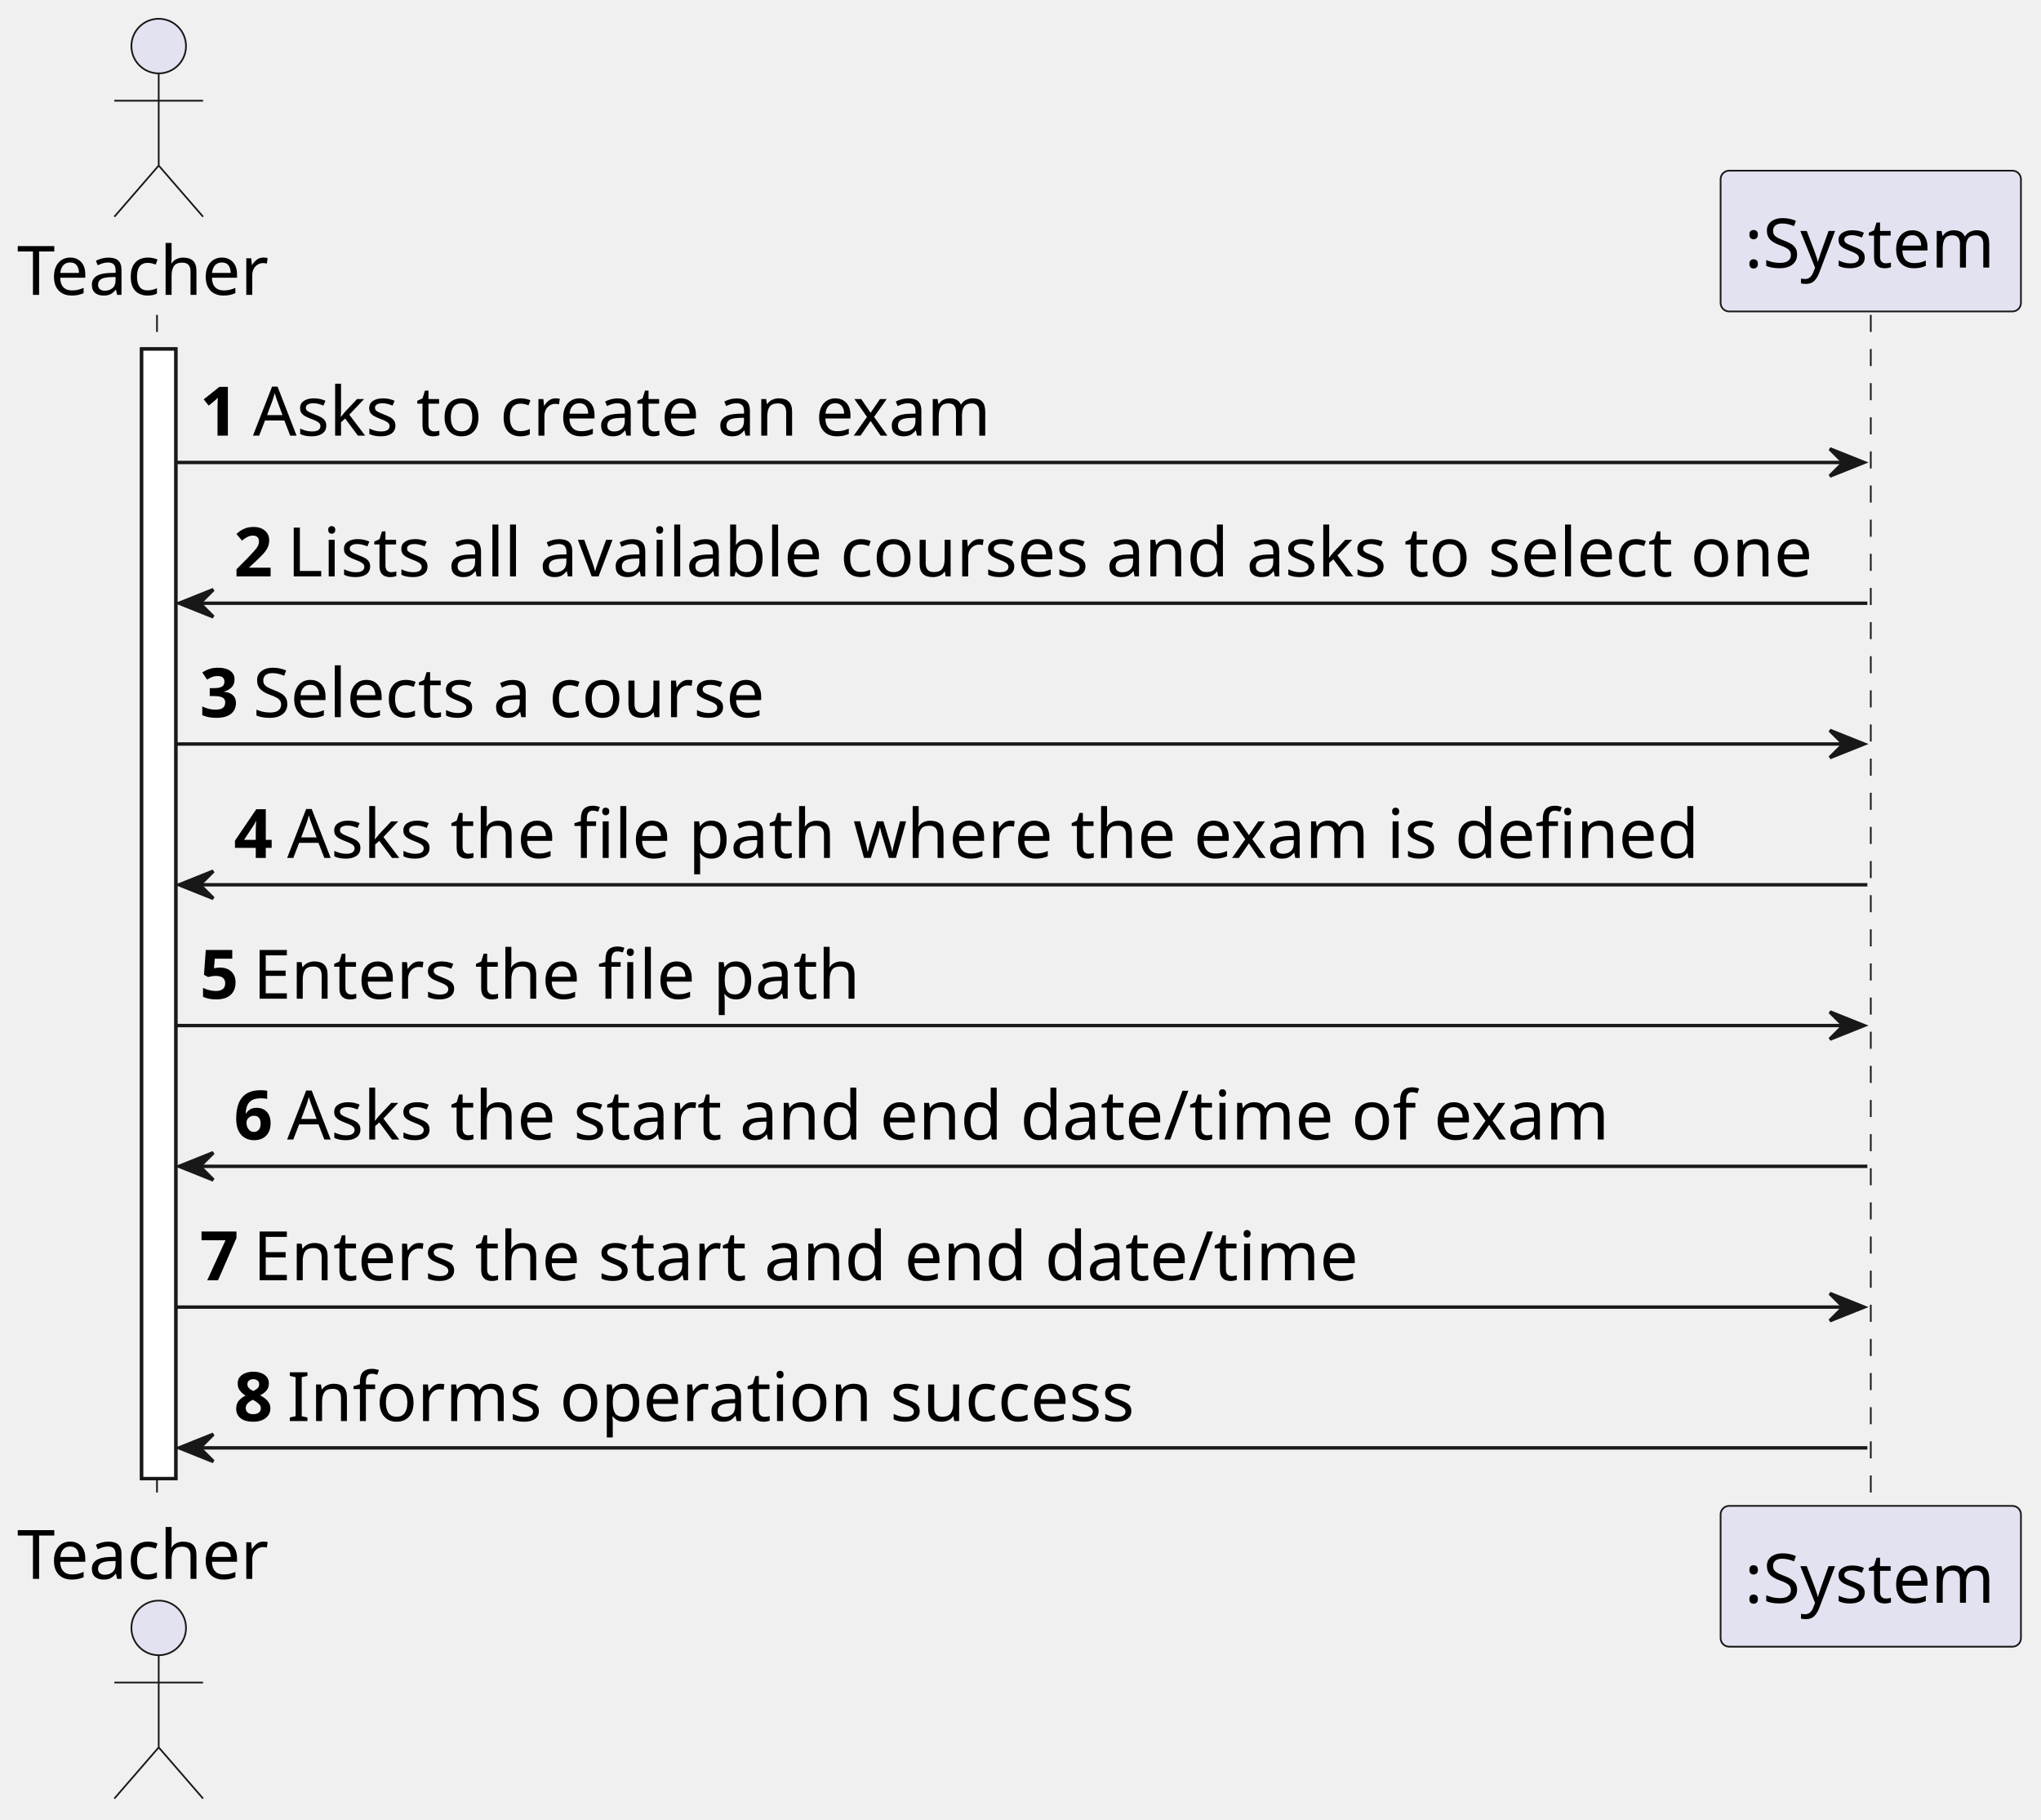
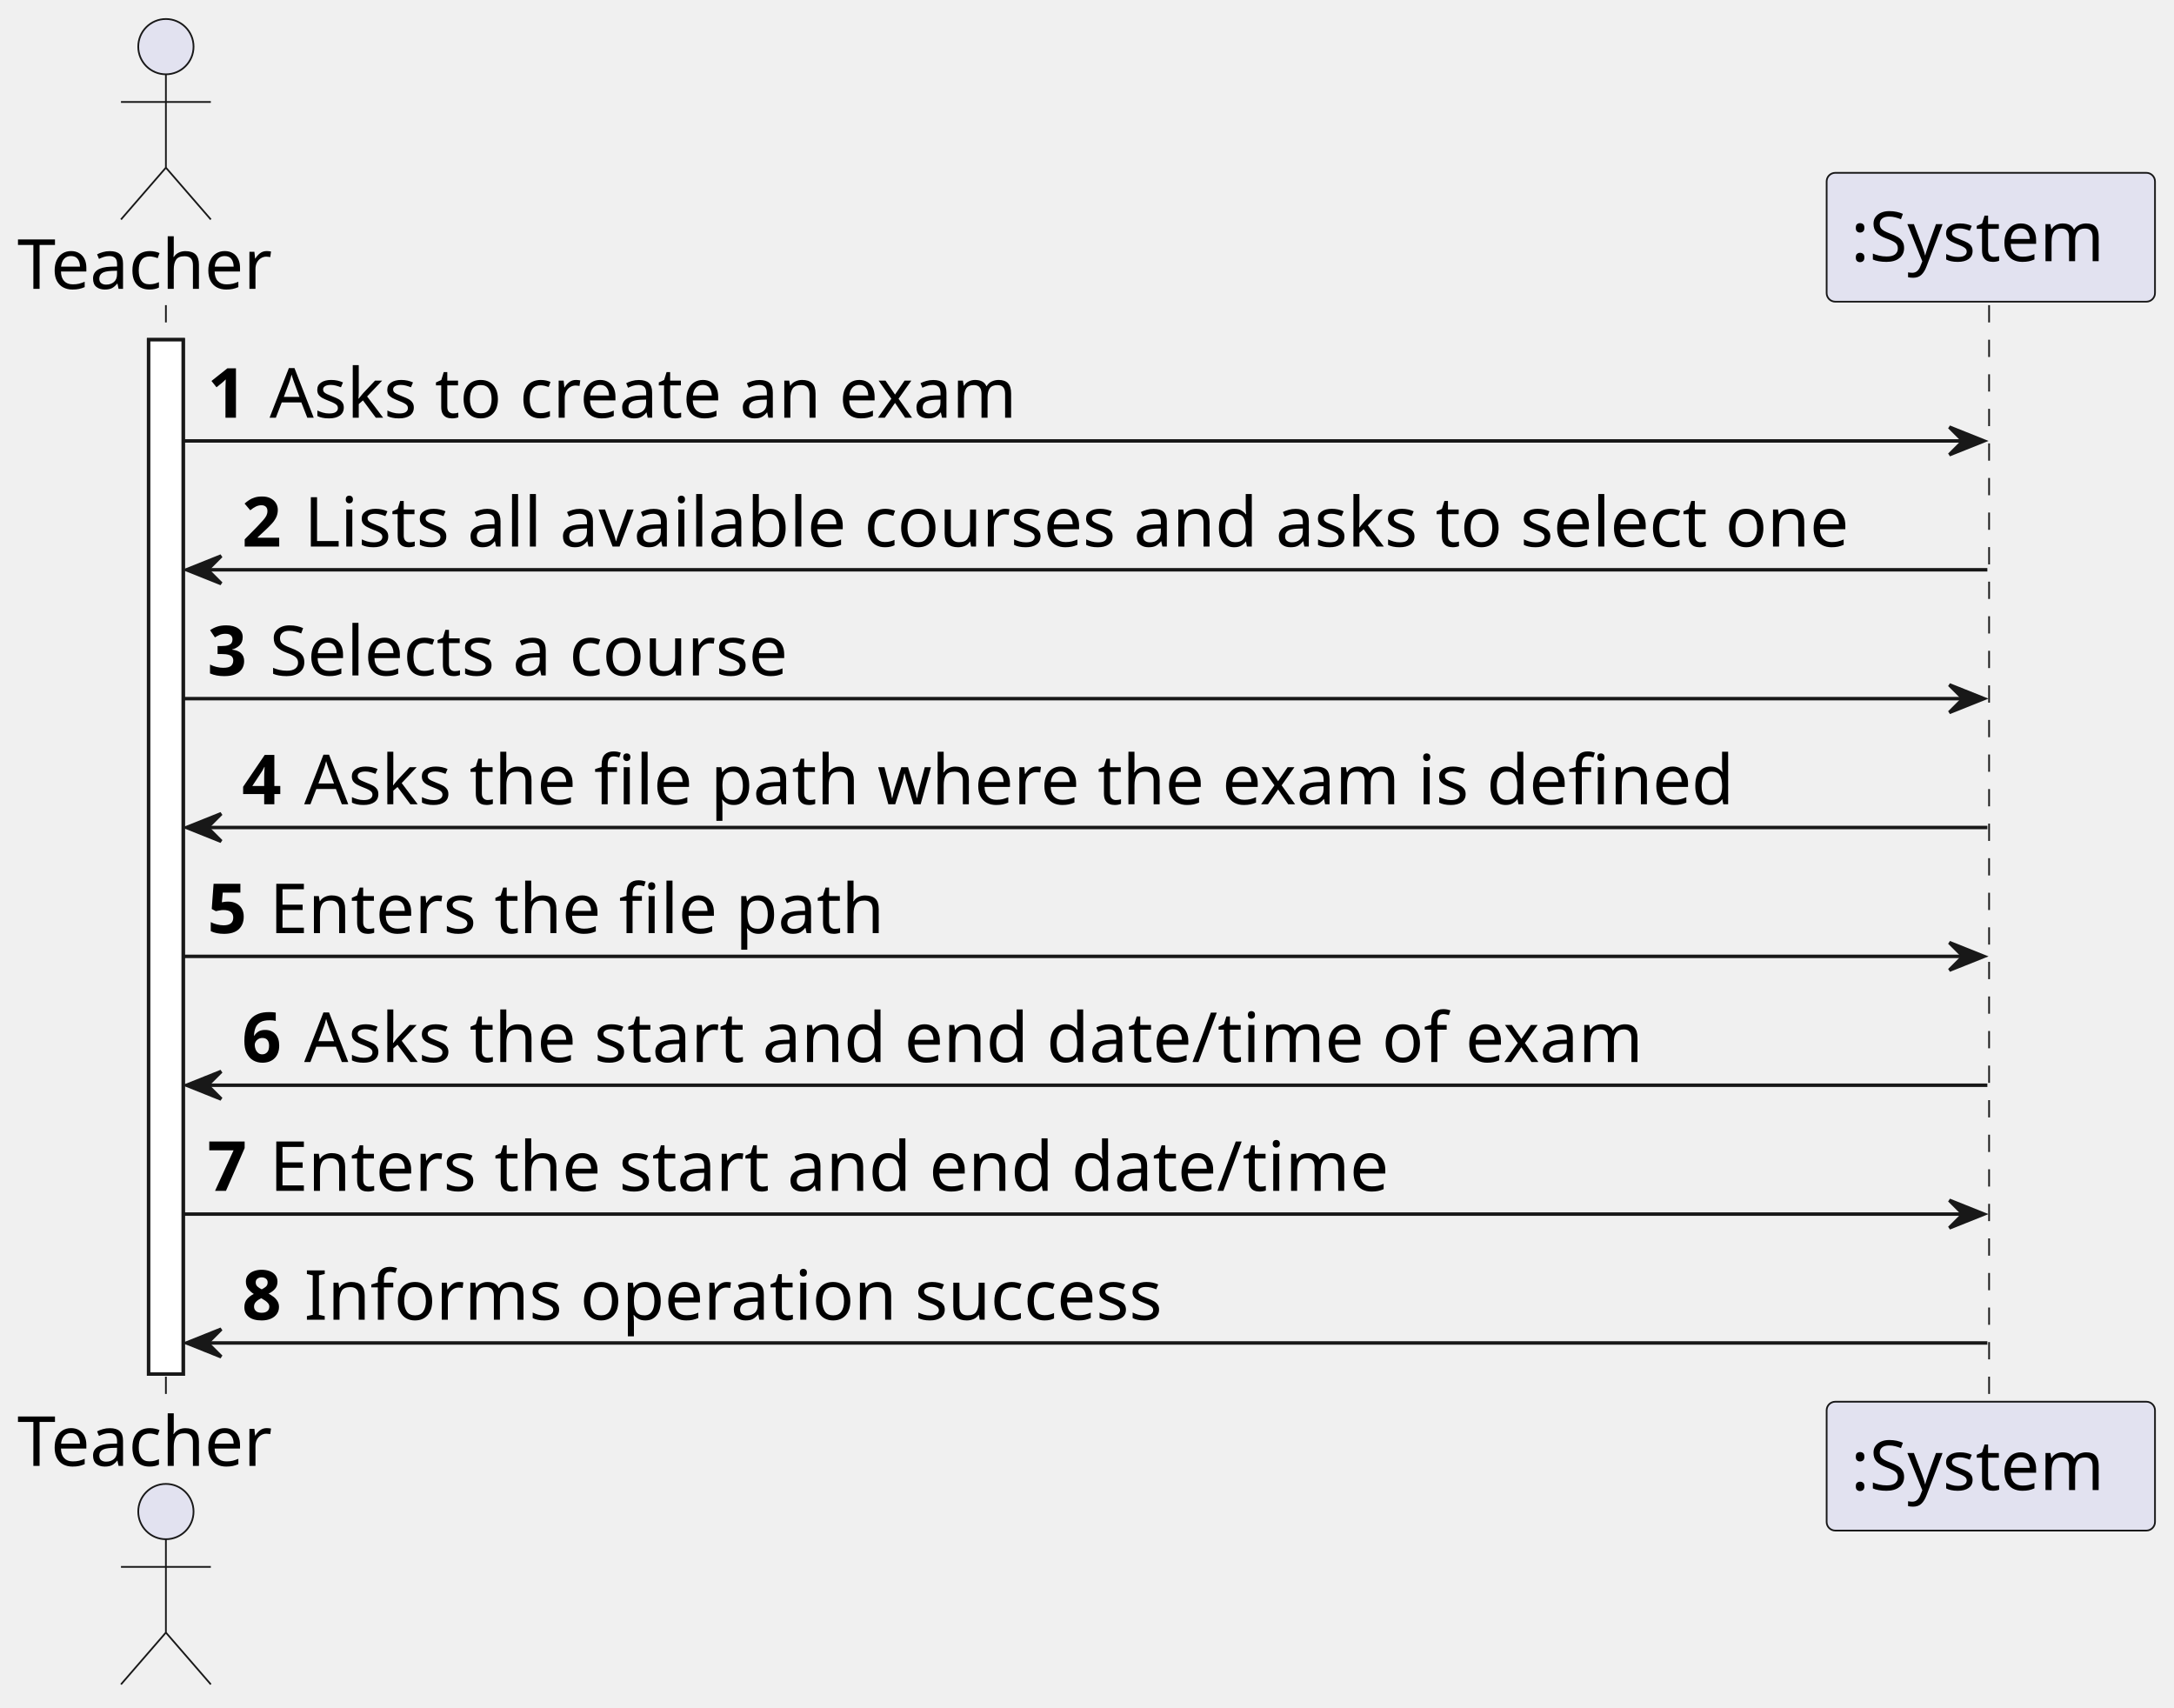
- <svg xmlns="http://www.w3.org/2000/svg" contentStyleType="text/css" height="533px" preserveAspectRatio="none" style="width:598px;height:533px;background:#FFFFFF;" version="1.1" viewBox="0 0 598 533" width="598px" zoomAndPan="magnify">
+ <svg xmlns="http://www.w3.org/2000/svg" contentStyleType="text/css" height="494px" preserveAspectRatio="none" style="width:629px;height:494px;background:#FFFFFF;" version="1.1" viewBox="0 0 629 494" width="629px" zoomAndPan="magnify">
  <defs />
  <g>
-     <rect fill="#FFFFFF" height="330.92" style="stroke:#181818;stroke-width:1.0;" width="10" x="41.5" y="102.24" />
-     <line style="stroke:#181818;stroke-width:0.5;stroke-dasharray:5.0,5.0;" x1="46" x2="46" y1="92.24" y2="442.16" />
-     <line style="stroke:#181818;stroke-width:0.5;stroke-dasharray:5.0,5.0;" x1="548.125" x2="548.125" y1="92.24" y2="442.16" />
-     <text fill="#000000" font-family="sans-serif" font-size="20" lengthAdjust="spacing" textLength="77" x="5" y="86.38">Teacher</text>
-     <ellipse cx="46.5" cy="13.5" fill="#E2E2F0" rx="8" ry="8" style="stroke:#181818;stroke-width:0.5;" />
-     <path d="M46.5,21.5 L46.5,48.5 M33.5,29.5 L59.5,29.5 M46.5,48.5 L33.5,63.5 M46.5,48.5 L59.5,63.5 " fill="none" style="stroke:#181818;stroke-width:0.5;" />
-     <text fill="#000000" font-family="sans-serif" font-size="20" lengthAdjust="spacing" textLength="77" x="5" y="462.54">Teacher</text>
-     <ellipse cx="46.5" cy="476.9" fill="#E2E2F0" rx="8" ry="8" style="stroke:#181818;stroke-width:0.5;" />
-     <path d="M46.5,484.9 L46.5,511.9 M33.5,492.9 L59.5,492.9 M46.5,511.9 L33.5,526.9 M46.5,511.9 L59.5,526.9 " fill="none" style="stroke:#181818;stroke-width:0.5;" />
-     <rect fill="#E2E2F0" height="41.24" rx="2.5" ry="2.5" style="stroke:#181818;stroke-width:0.5;" width="88" x="504.125" y="50" />
-     <text fill="#000000" font-family="sans-serif" font-size="20" lengthAdjust="spacing" textLength="74" x="511.125" y="78.38">:System</text>
-     <rect fill="#E2E2F0" height="41.24" rx="2.5" ry="2.5" style="stroke:#181818;stroke-width:0.5;" width="88" x="504.125" y="441.16" />
-     <text fill="#000000" font-family="sans-serif" font-size="20" lengthAdjust="spacing" textLength="74" x="511.125" y="469.54">:System</text>
-     <rect fill="#FFFFFF" height="330.92" style="stroke:#181818;stroke-width:1.0;" width="10" x="41.5" y="102.24" />
-     <polygon fill="#181818" points="536.125,131.48,546.125,135.48,536.125,139.48,540.125,135.48" style="stroke:#181818;stroke-width:1.0;" />
-     <line style="stroke:#181818;stroke-width:1.0;" x1="51.5" x2="542.125" y1="135.48" y2="135.48" />
-     <text fill="#000000" font-family="sans-serif" font-size="20" font-weight="bold" lengthAdjust="spacing" textLength="11.625" x="58.5" y="127.62">1</text>
-     <text fill="#000000" font-family="sans-serif" font-size="20" lengthAdjust="spacing" textLength="219" x="74.125" y="127.62">Asks to create an exam</text>
-     <polygon fill="#181818" points="62.5,172.72,52.5,176.72,62.5,180.72,58.5,176.72" style="stroke:#181818;stroke-width:1.0;" />
-     <line style="stroke:#181818;stroke-width:1.0;" x1="56.5" x2="547.125" y1="176.72" y2="176.72" />
-     <text fill="#000000" font-family="sans-serif" font-size="20" font-weight="bold" lengthAdjust="spacing" textLength="11.625" x="68.5" y="168.86">2</text>
-     <text fill="#000000" font-family="sans-serif" font-size="20" lengthAdjust="spacing" textLength="457" x="84.125" y="168.86">Lists all available courses and asks to select one</text>
-     <polygon fill="#181818" points="536.125,213.96,546.125,217.96,536.125,221.96,540.125,217.96" style="stroke:#181818;stroke-width:1.0;" />
-     <line style="stroke:#181818;stroke-width:1.0;" x1="51.5" x2="542.125" y1="217.96" y2="217.96" />
-     <text fill="#000000" font-family="sans-serif" font-size="20" font-weight="bold" lengthAdjust="spacing" textLength="11.625" x="58.5" y="210.1">3</text>
-     <text fill="#000000" font-family="sans-serif" font-size="20" lengthAdjust="spacing" textLength="151" x="74.125" y="210.1">Selects a course</text>
-     <polygon fill="#181818" points="62.5,255.2,52.5,259.2,62.5,263.2,58.5,259.2" style="stroke:#181818;stroke-width:1.0;" />
-     <line style="stroke:#181818;stroke-width:1.0;" x1="56.5" x2="547.125" y1="259.2" y2="259.2" />
-     <text fill="#000000" font-family="sans-serif" font-size="20" font-weight="bold" lengthAdjust="spacing" textLength="11.625" x="68.5" y="251.34">4</text>
-     <text fill="#000000" font-family="sans-serif" font-size="20" lengthAdjust="spacing" textLength="427" x="84.125" y="251.34">Asks the file path where the exam is defined</text>
-     <polygon fill="#181818" points="536.125,296.44,546.125,300.44,536.125,304.44,540.125,300.44" style="stroke:#181818;stroke-width:1.0;" />
-     <line style="stroke:#181818;stroke-width:1.0;" x1="51.5" x2="542.125" y1="300.44" y2="300.44" />
-     <text fill="#000000" font-family="sans-serif" font-size="20" font-weight="bold" lengthAdjust="spacing" textLength="11.625" x="58.5" y="292.58">5</text>
-     <text fill="#000000" font-family="sans-serif" font-size="20" lengthAdjust="spacing" textLength="185" x="74.125" y="292.58">Enters the file path</text>
-     <polygon fill="#181818" points="62.5,337.68,52.5,341.68,62.5,345.68,58.5,341.68" style="stroke:#181818;stroke-width:1.0;" />
-     <line style="stroke:#181818;stroke-width:1.0;" x1="56.5" x2="547.125" y1="341.68" y2="341.68" />
-     <text fill="#000000" font-family="sans-serif" font-size="20" font-weight="bold" lengthAdjust="spacing" textLength="11.625" x="68.5" y="333.82">6</text>
-     <text fill="#000000" font-family="sans-serif" font-size="20" lengthAdjust="spacing" textLength="397" x="84.125" y="333.82">Asks the start and end date/time of exam</text>
-     <polygon fill="#181818" points="536.125,378.92,546.125,382.92,536.125,386.92,540.125,382.92" style="stroke:#181818;stroke-width:1.0;" />
-     <line style="stroke:#181818;stroke-width:1.0;" x1="51.5" x2="542.125" y1="382.92" y2="382.92" />
-     <text fill="#000000" font-family="sans-serif" font-size="20" font-weight="bold" lengthAdjust="spacing" textLength="11.625" x="58.5" y="375.06">7</text>
-     <text fill="#000000" font-family="sans-serif" font-size="20" lengthAdjust="spacing" textLength="333" x="74.125" y="375.06">Enters the start and end date/time</text>
-     <polygon fill="#181818" points="62.5,420.16,52.5,424.16,62.5,428.16,58.5,424.16" style="stroke:#181818;stroke-width:1.0;" />
-     <line style="stroke:#181818;stroke-width:1.0;" x1="56.5" x2="547.125" y1="424.16" y2="424.16" />
-     <text fill="#000000" font-family="sans-serif" font-size="20" font-weight="bold" lengthAdjust="spacing" textLength="11.625" x="68.5" y="416.3">8</text>
-     <text fill="#000000" font-family="sans-serif" font-size="20" lengthAdjust="spacing" textLength="255" x="84.125" y="416.3">Informs operation success</text>
+     <rect fill="#FFFFFF" height="299.25" style="stroke:#181818;stroke-width:1.0;" width="10" x="43" y="98.281" />
+     <line style="stroke:#181818;stroke-width:0.5;stroke-dasharray:5.0,5.0;" x1="48" x2="48" y1="88.281" y2="406.531" />
+     <line style="stroke:#181818;stroke-width:0.5;stroke-dasharray:5.0,5.0;" x1="575.5" x2="575.5" y1="88.281" y2="406.531" />
+     <text fill="#000000" font-family="sans-serif" font-size="20" lengthAdjust="spacing" textLength="80" x="5" y="83.564">Teacher</text>
+     <ellipse cx="48" cy="13.5" fill="#E2E2F0" rx="8" ry="8" style="stroke:#181818;stroke-width:0.5;" />
+     <path d="M48,21.5 L48,48.5 M35,29.5 L61,29.5 M48,48.5 L35,63.5 M48,48.5 L61,63.5 " fill="none" style="stroke:#181818;stroke-width:0.5;" />
+     <text fill="#000000" font-family="sans-serif" font-size="20" lengthAdjust="spacing" textLength="80" x="5" y="424.096">Teacher</text>
+     <ellipse cx="48" cy="437.312" fill="#E2E2F0" rx="8" ry="8" style="stroke:#181818;stroke-width:0.5;" />
+     <path d="M48,445.312 L48,472.312 M35,453.312 L61,453.312 M48,472.312 L35,487.312 M48,472.312 L61,487.312 " fill="none" style="stroke:#181818;stroke-width:0.5;" />
+     <rect fill="#E2E2F0" height="37.281" rx="2.5" ry="2.5" style="stroke:#181818;stroke-width:0.5;" width="95" x="528.5" y="50" />
+     <text fill="#000000" font-family="sans-serif" font-size="20" lengthAdjust="spacing" textLength="81" x="535.5" y="75.564">:System</text>
+     <rect fill="#E2E2F0" height="37.281" rx="2.5" ry="2.5" style="stroke:#181818;stroke-width:0.5;" width="95" x="528.5" y="405.531" />
+     <text fill="#000000" font-family="sans-serif" font-size="20" lengthAdjust="spacing" textLength="81" x="535.5" y="431.096">:System</text>
+     <rect fill="#FFFFFF" height="299.25" style="stroke:#181818;stroke-width:1.0;" width="10" x="43" y="98.281" />
+     <polygon fill="#181818" points="564,123.562,574,127.562,564,131.562,568,127.562" style="stroke:#181818;stroke-width:1.0;" />
+     <line style="stroke:#181818;stroke-width:1.0;" x1="53" x2="570" y1="127.562" y2="127.562" />
+     <text fill="#000000" font-family="sans-serif" font-size="20" font-weight="bold" lengthAdjust="spacing" textLength="14" x="60" y="120.846">1</text>
+     <text fill="#000000" font-family="sans-serif" font-size="20" lengthAdjust="spacing" textLength="233" x="78" y="120.846">Asks to create an exam</text>
+     <polygon fill="#181818" points="64,160.844,54,164.844,64,168.844,60,164.844" style="stroke:#181818;stroke-width:1.0;" />
+     <line style="stroke:#181818;stroke-width:1.0;" x1="58" x2="575" y1="164.844" y2="164.844" />
+     <text fill="#000000" font-family="sans-serif" font-size="20" font-weight="bold" lengthAdjust="spacing" textLength="14" x="70" y="158.127">2</text>
+     <text fill="#000000" font-family="sans-serif" font-size="20" lengthAdjust="spacing" textLength="481" x="88" y="158.127">Lists all available courses and asks to select one</text>
+     <polygon fill="#181818" points="564,198.125,574,202.125,564,206.125,568,202.125" style="stroke:#181818;stroke-width:1.0;" />
+     <line style="stroke:#181818;stroke-width:1.0;" x1="53" x2="570" y1="202.125" y2="202.125" />
+     <text fill="#000000" font-family="sans-serif" font-size="20" font-weight="bold" lengthAdjust="spacing" textLength="14" x="60" y="195.408">3</text>
+     <text fill="#000000" font-family="sans-serif" font-size="20" lengthAdjust="spacing" textLength="162" x="78" y="195.408">Selects a course</text>
+     <polygon fill="#181818" points="64,235.406,54,239.406,64,243.406,60,239.406" style="stroke:#181818;stroke-width:1.0;" />
+     <line style="stroke:#181818;stroke-width:1.0;" x1="58" x2="575" y1="239.406" y2="239.406" />
+     <text fill="#000000" font-family="sans-serif" font-size="20" font-weight="bold" lengthAdjust="spacing" textLength="14" x="70" y="232.69">4</text>
+     <text fill="#000000" font-family="sans-serif" font-size="20" lengthAdjust="spacing" textLength="446" x="88" y="232.69">Asks the file path where the exam is defined</text>
+     <polygon fill="#181818" points="564,272.688,574,276.688,564,280.688,568,276.688" style="stroke:#181818;stroke-width:1.0;" />
+     <line style="stroke:#181818;stroke-width:1.0;" x1="53" x2="570" y1="276.688" y2="276.688" />
+     <text fill="#000000" font-family="sans-serif" font-size="20" font-weight="bold" lengthAdjust="spacing" textLength="14" x="60" y="269.971">5</text>
+     <text fill="#000000" font-family="sans-serif" font-size="20" lengthAdjust="spacing" textLength="192" x="78" y="269.971">Enters the file path</text>
+     <polygon fill="#181818" points="64,309.969,54,313.969,64,317.969,60,313.969" style="stroke:#181818;stroke-width:1.0;" />
+     <line style="stroke:#181818;stroke-width:1.0;" x1="58" x2="575" y1="313.969" y2="313.969" />
+     <text fill="#000000" font-family="sans-serif" font-size="20" font-weight="bold" lengthAdjust="spacing" textLength="14" x="70" y="307.252">6</text>
+     <text fill="#000000" font-family="sans-serif" font-size="20" lengthAdjust="spacing" textLength="415" x="88" y="307.252">Asks the start and end date/time of exam</text>
+     <polygon fill="#181818" points="564,347.25,574,351.25,564,355.25,568,351.25" style="stroke:#181818;stroke-width:1.0;" />
+     <line style="stroke:#181818;stroke-width:1.0;" x1="53" x2="570" y1="351.25" y2="351.25" />
+     <text fill="#000000" font-family="sans-serif" font-size="20" font-weight="bold" lengthAdjust="spacing" textLength="14" x="60" y="344.533">7</text>
+     <text fill="#000000" font-family="sans-serif" font-size="20" lengthAdjust="spacing" textLength="347" x="78" y="344.533">Enters the start and end date/time</text>
+     <polygon fill="#181818" points="64,384.531,54,388.531,64,392.531,60,388.531" style="stroke:#181818;stroke-width:1.0;" />
+     <line style="stroke:#181818;stroke-width:1.0;" x1="58" x2="575" y1="388.531" y2="388.531" />
+     <text fill="#000000" font-family="sans-serif" font-size="20" font-weight="bold" lengthAdjust="spacing" textLength="14" x="70" y="381.815">8</text>
+     <text fill="#000000" font-family="sans-serif" font-size="20" lengthAdjust="spacing" textLength="261" x="88" y="381.815">Informs operation success</text>
  </g>
</svg>
